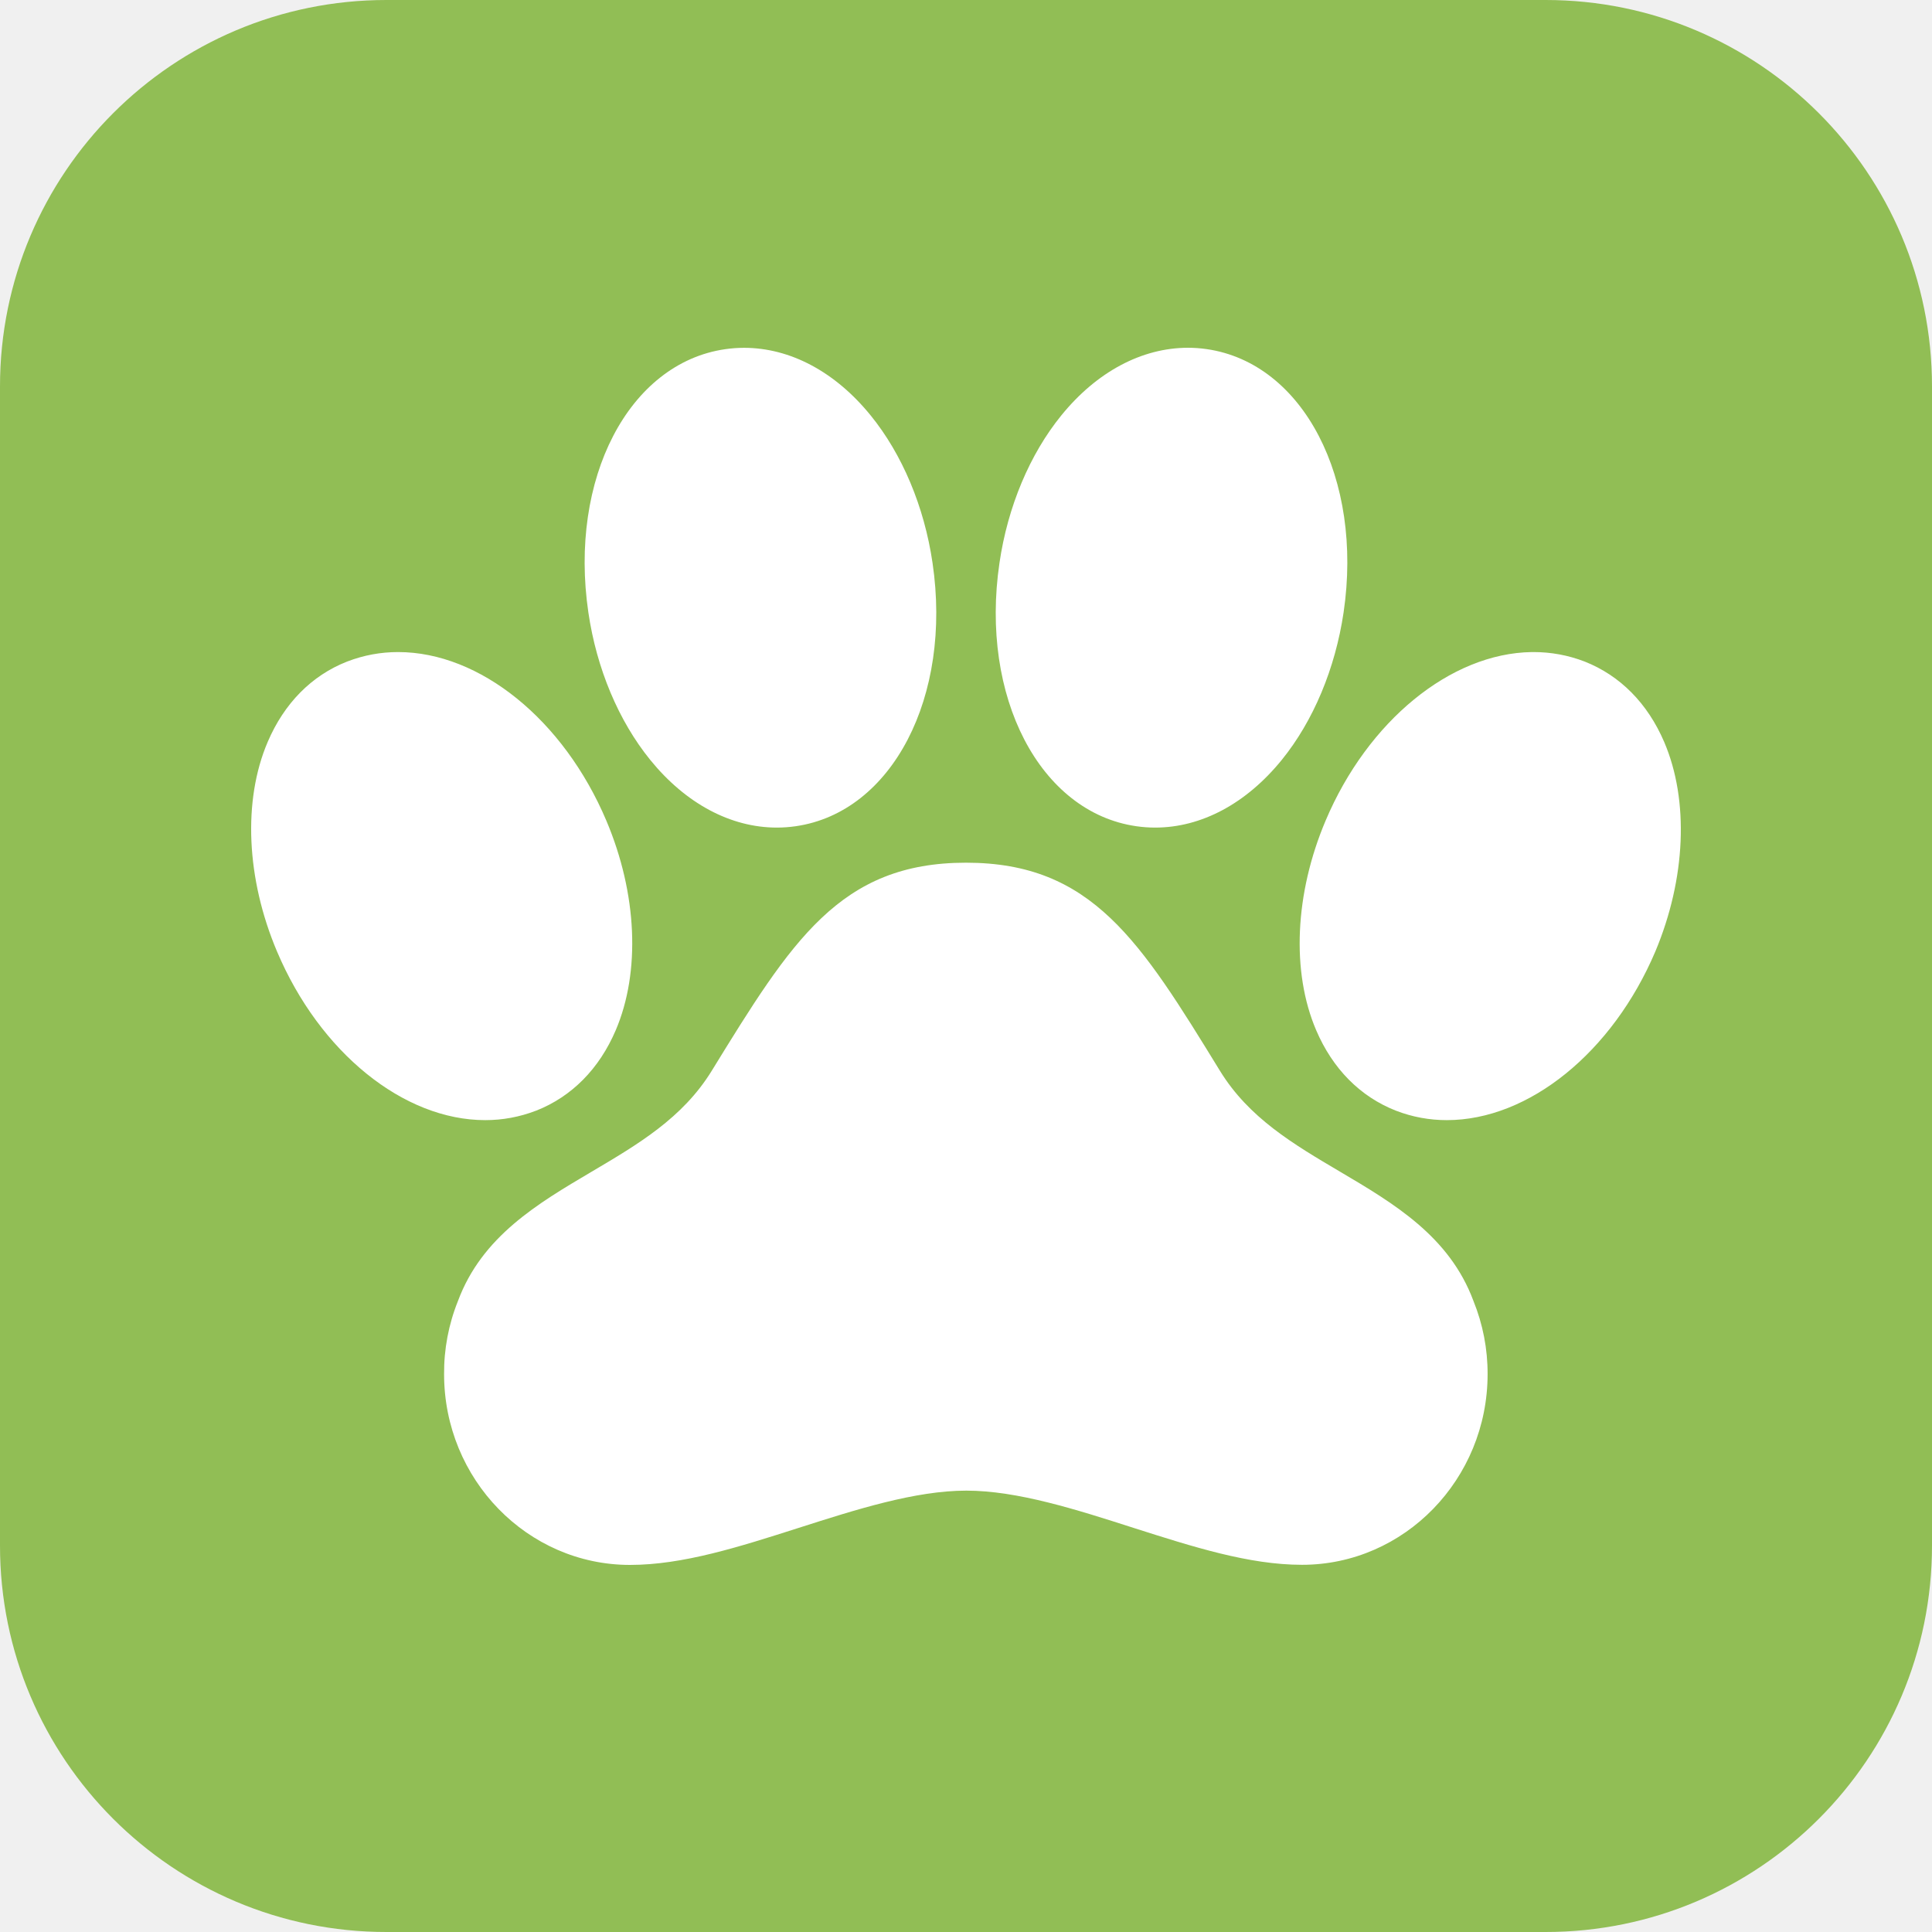
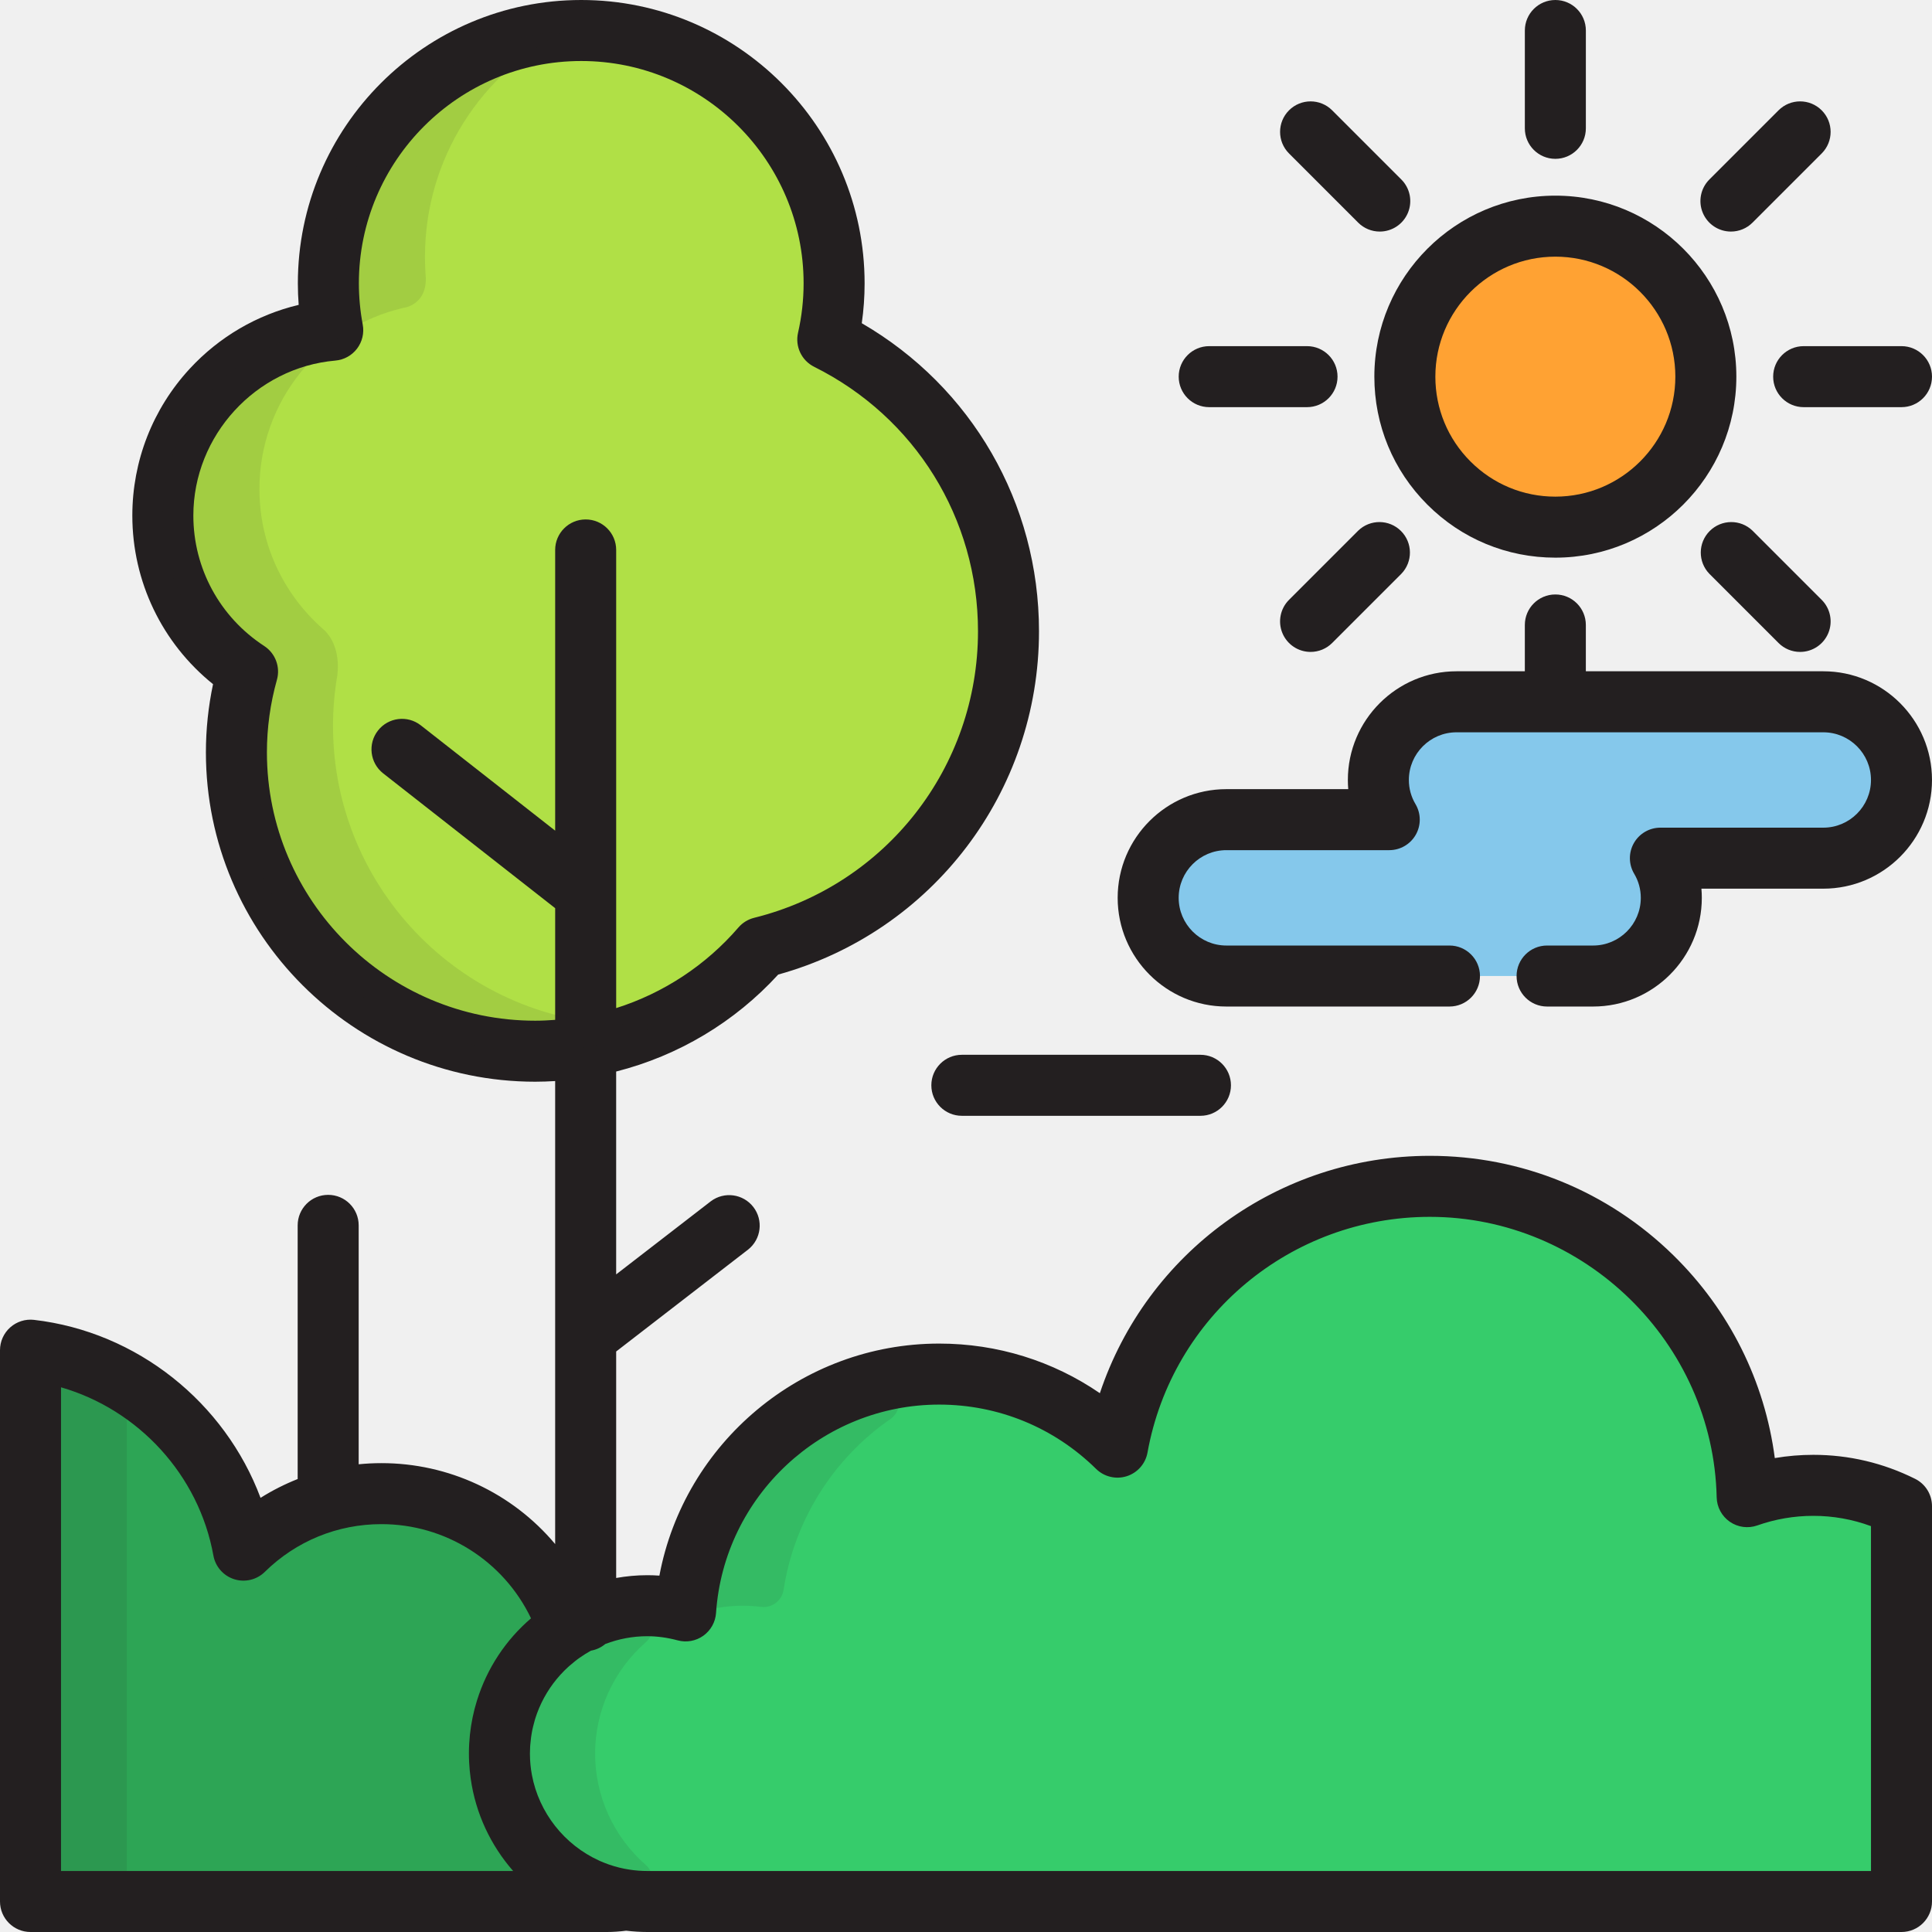
- <svg xmlns="http://www.w3.org/2000/svg" width="100" height="100" viewBox="0 0 100 100" fill="none">
-   <rect width="100" height="100" rx="20" fill="#91BE55" />
-   <path d="M86.139 38.407C85.284 36.41 83.862 34.97 82.027 34.244L82.003 34.235C81.167 33.914 80.278 33.75 79.381 33.751H79.283C75.083 33.813 70.795 37.318 68.614 42.474C67.016 46.245 66.832 50.3 68.124 53.322C68.978 55.321 70.403 56.761 72.246 57.486L72.266 57.493C73.101 57.815 73.99 57.979 74.887 57.978C79.127 57.978 83.46 54.473 85.68 49.249C87.259 45.483 87.433 41.431 86.139 38.407ZM69.358 60.645C66.935 59.215 64.646 57.863 63.15 55.434C59.024 48.711 56.532 44.653 49.999 44.653C43.466 44.653 40.968 48.711 36.833 55.434C35.334 57.866 33.04 59.22 30.61 60.655C27.824 62.3 24.945 63.998 23.703 67.342C23.219 68.547 22.976 69.832 22.986 71.127C22.986 76.571 27.303 81 32.607 81C35.344 81 38.256 80.069 41.339 79.083C44.302 78.135 47.366 77.155 50.015 77.155C52.664 77.155 55.72 78.135 58.672 79.083C61.748 80.063 64.647 80.994 67.392 80.994C72.688 80.994 76.998 76.565 76.998 71.121C77.002 69.825 76.753 68.54 76.265 67.336C75.022 63.989 72.142 62.289 69.358 60.645ZM33.655 39.331C35.49 41.591 37.819 42.836 40.212 42.836C40.538 42.836 40.864 42.812 41.188 42.765C46.179 42.044 49.288 36.063 48.268 29.137C47.841 26.225 46.7 23.513 45.065 21.502C43.234 19.246 40.902 18.003 38.511 18.003C38.184 18.003 37.858 18.027 37.535 18.074C32.544 18.795 29.434 24.776 30.454 31.702C30.88 34.609 32.021 37.318 33.655 39.331ZM58.813 42.765C59.136 42.812 59.462 42.836 59.789 42.836C62.183 42.836 64.51 41.591 66.345 39.331C67.978 37.318 69.112 34.609 69.544 31.699C70.565 24.776 67.455 18.795 62.464 18.071C62.141 18.024 61.815 18 61.488 18C59.096 18.003 56.765 19.246 54.933 21.502C53.299 23.513 52.158 26.225 51.732 29.14C50.712 36.063 53.822 42.044 58.813 42.765ZM27.733 57.493L27.755 57.486C29.594 56.761 31.017 55.322 31.87 53.325C33.162 50.297 32.98 46.246 31.384 42.476C29.175 37.258 24.844 33.751 20.608 33.751C19.711 33.749 18.822 33.914 17.987 34.235L17.965 34.243C16.13 34.962 14.707 36.407 13.855 38.404C12.562 41.432 12.744 45.483 14.34 49.253C16.55 54.471 20.881 57.978 25.116 57.978C26.012 57.979 26.899 57.814 27.733 57.493V57.493Z" fill="white" />
+ <svg xmlns="http://www.w3.org/2000/svg" viewBox="0 0 512 512" style="enable-background:new 0 0 512 512" xml:space="preserve">
+   <path style="fill:#b0e046" d="M267.263 167.286c0-33.867-19.51-63.164-47.893-77.311a66.946 66.946 0 0 0 1.678-14.875c0-37.012-30.006-67.017-67.017-67.017S87.018 38.089 87.018 75.1c0 4.24.411 8.38 1.162 12.402-25.225 2.189-45.027 23.332-45.027 49.128 0 17.321 8.943 32.535 22.448 41.339a79.153 79.153 0 0 0-2.951 21.412c0 43.739 35.458 79.198 79.196 79.198 23.979 0 45.444-10.674 59.967-27.508 37.59-9.342 65.45-43.304 65.45-83.785z" />
+   <path style="fill:#2da555" d="M132.351 464.722c0-13.912 7.254-26.123 18.181-33.078-6.838-20.796-26.395-35.813-49.48-35.813-14.238 0-27.135 5.714-36.543 14.972-5.042-27.947-27.917-49.68-56.426-52.994v146.106h152.783a30.61 30.61 0 0 0 4.99-.416c-18.949-2.754-33.505-19.064-33.505-38.777z" />
+   <g style="opacity:.1">
+     <path style="fill:#231f20" d="M8.084 357.808v146.108h25.519V366.428a64.638 64.638 0 0 0-25.519-8.62z" />
+   </g>
+   <path style="fill:#36cc6b" d="M503.916 399.139c-7.044-3.504-14.964-5.51-23.367-5.51a52.542 52.542 0 0 0-17.524 2.999c-1.016-45.59-38.265-82.237-84.097-82.237-41.337 0-75.689 29.819-82.779 69.115-12.164-11.971-28.842-19.36-47.255-19.36-35.657 0-64.826 27.7-67.198 62.757-3.242-.87-6.636-1.375-10.152-1.375-21.646 0-39.193 17.548-39.193 39.195 0 21.645 17.547 39.193 39.193 39.193h332.372V399.139z" />
+   <g style="opacity:.1">
+     <path style="fill:#231f20" d="M171.149 435.203a5.387 5.387 0 0 0 1.381-6.242 5.4 5.4 0 0 0-5.551-3.17c-19.742 2.305-34.627 19.041-34.627 38.931 0 19.889 14.886 36.626 34.627 38.929a5.39 5.39 0 0 0 4.17-9.412c-8.541-7.464-13.439-18.222-13.439-29.518 0-11.297 4.898-22.056 13.439-29.518zM237.758 369.383a5.39 5.39 0 0 0-6.291-2.937c-25.355 6.826-44.578 27.913-48.972 53.72a5.391 5.391 0 0 0 6.412 6.182 38.717 38.717 0 0 1 12.75-.514c2.902.379 5.574-1.641 6.014-4.535 2.771-18.223 13.074-34.704 28.265-45.217a5.389 5.389 0 0 0 1.822-6.699z" />
+   </g>
+   <path style="fill:#ffa233" d="M383.983 128.017c7.216 7.218 17.187 11.682 28.2 11.682 22.027 0 39.884-17.856 39.884-39.883 0-22.029-17.856-39.884-39.884-39.884-22.026 0-39.882 17.855-39.882 39.884 0 11.012 4.463 20.983 11.682 28.201" />
+   <path style="fill:#85c8eb" d="M409.996 258.655h12.2c11.446 0 20.72-9.276 20.72-20.72 0-3.844-1.063-7.429-2.889-10.514h43.169c11.446 0 20.72-9.277 20.72-20.721 0-11.445-9.273-20.721-20.72-20.721h-97.194c-11.444 0-20.72 9.275-20.72 20.721 0 3.843 1.061 7.429 2.887 10.514h-43.166c-11.444 0-20.723 9.276-20.723 20.721 0 11.443 9.277 20.72 20.723 20.72h59.125" />
+   <path style="fill:#231f20" d="M412.183 147.784c-12.813 0-24.857-4.99-33.917-14.05-9.06-9.058-14.049-21.104-14.049-33.917 0-26.449 21.518-47.968 47.966-47.968 26.449 0 47.968 21.519 47.968 47.968s-21.518 47.967-47.968 47.967zm0-79.768c-17.534 0-31.798 14.265-31.798 31.8 0 8.494 3.307 16.479 9.314 22.484 6.006 6.007 13.99 9.315 22.484 9.315 17.535 0 31.8-14.265 31.8-31.799 0-17.535-14.265-31.8-31.8-31.8zM469.907 99.816a8.082 8.082 0 0 0 8.084 8.084h25.924a8.082 8.082 0 0 0 8.084-8.084 8.082 8.082 0 0 0-8.084-8.084h-25.924a8.084 8.084 0 0 0-8.084 8.084zM320.453 107.901h25.924a8.082 8.082 0 0 0 8.084-8.084 8.082 8.082 0 0 0-8.084-8.084h-25.924a8.082 8.082 0 0 0-8.084 8.084 8.082 8.082 0 0 0 8.084 8.084zM458.717 61.367a8.06 8.06 0 0 0 5.717-2.368l18.331-18.332a8.082 8.082 0 0 0-.001-11.432 8.083 8.083 0 0 0-11.432.001l-18.331 18.332a8.082 8.082 0 0 0 5.716 13.799zM359.934 140.632l-18.331 18.333a8.082 8.082 0 0 0 5.717 13.799 8.06 8.06 0 0 0 5.717-2.368l18.331-18.333a8.085 8.085 0 0 0-11.434-11.431zM412.183 42.093a8.083 8.083 0 0 0 8.085-8.083l.002-25.924a8.083 8.083 0 0 0-8.083-8.085h-.001a8.083 8.083 0 0 0-8.084 8.083l-.002 25.924a8.083 8.083 0 0 0 8.083 8.085zM359.934 58.999a8.06 8.06 0 0 0 5.717 2.368 8.082 8.082 0 0 0 5.717-13.799l-18.331-18.332a8.083 8.083 0 0 0-11.432-.001 8.082 8.082 0 0 0-.001 11.432l18.33 18.332zM471.332 170.397a8.06 8.06 0 0 0 5.717 2.368 8.082 8.082 0 0 0 5.717-13.799l-18.331-18.332a8.085 8.085 0 0 0-11.434 11.431l18.331 18.332zM246.816 287.615a8.082 8.082 0 0 0 8.084 8.084h63.231a8.082 8.082 0 0 0 8.084-8.084 8.082 8.082 0 0 0-8.084-8.084H254.9a8.084 8.084 0 0 0-8.084 8.084zM483.195 177.895h-62.929v-12.272c0-4.466-3.618-8.084-8.084-8.084s-8.084 3.618-8.084 8.084v12.272h-18.097c-15.883 0-28.805 12.922-28.805 28.806 0 .813.035 1.623.103 2.43H325c-15.884 0-28.807 12.922-28.807 28.806s12.922 28.805 28.807 28.805h59.125a8.082 8.082 0 0 0 8.084-8.084 8.082 8.082 0 0 0-8.084-8.084H325c-6.969 0-12.638-5.669-12.638-12.636 0-6.969 5.67-12.637 12.638-12.637h43.166a8.081 8.081 0 0 0 6.957-12.2 12.416 12.416 0 0 1-1.76-6.398c0-6.969 5.669-12.637 12.636-12.637h97.194c6.967 0 12.636 5.669 12.636 12.637 0 6.969-5.669 12.637-12.636 12.637h-43.169a8.081 8.081 0 0 0-6.957 12.2 12.412 12.412 0 0 1 1.762 6.398c0 6.968-5.669 12.636-12.636 12.636h-12.2a8.082 8.082 0 0 0-8.084 8.084 8.082 8.082 0 0 0 8.084 8.084h12.2c15.883 0 28.805-12.921 28.805-28.805 0-.813-.035-1.623-.105-2.43h32.3c15.883 0 28.805-12.922 28.805-28.806s-12.919-28.806-28.803-28.806z" />
+   <path style="fill:#231f20" d="M507.517 391.901c-8.479-4.218-17.552-6.356-26.968-6.356-3.436 0-6.847.289-10.208.86-2.668-20.374-12.019-39.185-26.902-53.766-17.331-16.98-40.243-26.332-64.512-26.332-40.162 0-75.071 25.778-87.452 62.903-12.455-8.548-27.182-13.148-42.582-13.148-36.541 0-67.551 26.378-74.145 61.496a45.906 45.906 0 0 0-3.205-.114c-2.817 0-5.571.262-8.252.736v-60.02l34.988-27.027a8.086 8.086 0 0 0-9.885-12.797l-25.104 19.392v-53.761a87.286 87.286 0 0 0 42.939-25.696c40.823-11.311 69.116-48.363 69.116-90.983 0-33.994-17.843-64.738-46.965-81.634.499-3.503.75-7.032.75-10.55C229.132 33.691 195.442 0 154.031 0c-41.408 0-75.097 33.691-75.097 75.101 0 1.888.073 3.789.22 5.691-11.031 2.625-21.079 8.477-28.888 16.941-9.8 10.622-15.197 24.436-15.197 38.898 0 17.508 7.899 33.82 21.391 44.681a87.268 87.268 0 0 0-1.894 18.071c0 48.127 39.153 87.283 87.28 87.283 1.767 0 3.526-.069 5.277-.175v122.702a60.045 60.045 0 0 0-46.071-21.446c-2.016 0-4.016.105-5.998.3v-63.313a8.082 8.082 0 0 0-8.084-8.084 8.082 8.082 0 0 0-8.084 8.084v67.225a59.723 59.723 0 0 0-9.839 4.987c-9.464-25.273-32.658-43.986-60.029-47.168A8.085 8.085 0 0 0 0 357.808v146.108A8.082 8.082 0 0 0 8.084 512h152.783c1.674 0 3.372-.12 5.066-.345 1.842.219 3.712.345 5.612.345h332.371a8.082 8.082 0 0 0 8.084-8.084V399.139a8.085 8.085 0 0 0-4.483-7.238zm-365.67-121.404c-39.212 0-71.112-31.901-71.112-71.114 0-6.49.891-12.958 2.652-19.229a8.087 8.087 0 0 0-3.369-8.957c-11.759-7.665-18.779-20.588-18.779-34.566 0-21.2 16.535-39.242 37.642-41.074a8.08 8.08 0 0 0 5.738-3.164 8.08 8.08 0 0 0 1.509-6.376A59.573 59.573 0 0 1 95.104 75.1c0-32.495 26.435-58.932 58.928-58.932 32.495 0 58.933 26.436 58.933 58.933a59.07 59.07 0 0 1-1.477 13.082 8.083 8.083 0 0 0 4.277 9.027c26.779 13.349 43.414 40.2 43.414 70.076 0 36.031-24.392 67.258-59.317 75.941a8.083 8.083 0 0 0-4.17 2.564 71.174 71.174 0 0 1-32.399 21.366V145.742a8.082 8.082 0 0 0-8.084-8.084 8.082 8.082 0 0 0-8.084 8.084v74.391l-35.63-27.926a8.084 8.084 0 0 0-9.975 12.724l45.605 35.744v29.599c-1.752.133-3.51.223-5.278.223zM16.168 367.65c20.484 5.906 36.526 23.19 40.385 44.587a8.083 8.083 0 0 0 13.626 4.326c8.289-8.156 19.253-12.649 30.873-12.649a43.906 43.906 0 0 1 39.674 24.956 46.966 46.966 0 0 0-14.303 21.725l-.063.204a46.422 46.422 0 0 0-.556 1.955c-.045.171-.085.345-.128.516-.143.577-.28 1.154-.402 1.738-.056.268-.103.54-.155.811-.096.506-.193 1.011-.273 1.522-.058.37-.102.744-.152 1.116-.057.429-.12.857-.164 1.288-.052.492-.084.988-.121 1.483-.024.327-.057.651-.074.98a45.878 45.878 0 0 0-.01 4.804c.019.4.055.794.084 1.191.025.34.045.68.078 1.018.053.557.123 1.11.195 1.661.02.153.037.306.058.459 1.31 9.303 5.336 17.74 11.249 24.49H16.168V367.65zm479.664 128.182H171.545c-1.548 0-3.068-.117-4.555-.336-.313-.045-.623-.102-.932-.157-.188-.033-.375-.064-.562-.1a29.495 29.495 0 0 1-.806-.176c-.217-.049-.434-.097-.649-.15a46.543 46.543 0 0 1-1.41-.387 34.463 34.463 0 0 1-1.355-.442 29.41 29.41 0 0 1-1.291-.488 30.285 30.285 0 0 1-.944-.397c-.087-.038-.172-.079-.259-.117-9.186-4.166-15.944-12.679-17.821-22.703-.003-.019-.006-.039-.011-.058a29.61 29.61 0 0 1-.206-1.262c-.016-.116-.03-.235-.045-.351a32.17 32.17 0 0 1-.121-1.036c-.022-.232-.037-.466-.053-.698-.018-.249-.04-.498-.052-.749a31.162 31.162 0 0 1-.038-1.501c0-.61.023-1.216.057-1.819.012-.198.03-.395.045-.593a31.794 31.794 0 0 1 .203-1.906c.05-.358.108-.713.169-1.067.043-.248.084-.497.133-.743.067-.333.146-.662.222-.991a31.33 31.33 0 0 1 .448-1.697c.047-.162.092-.326.141-.486.124-.393.258-.783.397-1.168l.127-.354c.157-.424.322-.844.498-1.259l.02-.046a31.23 31.23 0 0 1 6.614-9.811l.089-.089c.322-.321.652-.636.988-.943.081-.073.164-.144.246-.217a32.16 32.16 0 0 1 1.445-1.212c.248-.195.494-.393.748-.582.202-.15.407-.291.612-.437a31.276 31.276 0 0 1 2.962-1.859 8.053 8.053 0 0 0 3.792-1.758 30.952 30.952 0 0 1 11.15-2.074c2.626 0 5.336.371 8.058 1.101a8.083 8.083 0 0 0 10.159-7.263c2.095-30.965 28.069-55.219 59.132-55.219 15.652 0 30.42 6.05 41.584 17.038a8.084 8.084 0 0 0 13.626-4.326c6.532-36.196 37.999-62.466 74.823-62.466 41 0 75.1 33.346 76.015 74.333a8.081 8.081 0 0 0 10.773 7.443 44.44 44.44 0 0 1 14.834-2.537 43.85 43.85 0 0 1 15.282 2.725l.005 91.39z" />
+   <g style="opacity:.1">
+     <path style="fill:#231f20" d="M167.447 271.575c-43.737 0-79.196-35.458-79.196-79.198 0-4.583.399-9.072 1.151-13.438l.001-.005c.756-6.699-1.835-10.315-3.298-11.791-.262-.223-.513-.46-.771-.689a7.21 7.21 0 0 0-.167-.122l.023-.009c-10.074-9.028-16.436-22.108-16.436-36.699 0-23.329 16.195-42.848 37.951-47.989h.002c.344-.082.694-.15 1.042-.224 1.907-.565 5.701-2.499 5.019-8.904a9.694 9.694 0 0 1-.059-1.058 65.37 65.37 0 0 1-.089-3.353c0-26.157 14.994-48.797 36.848-59.838-34.879 2.351-62.448 31.37-62.448 66.846 0 4.24.411 8.38 1.162 12.402-25.225 2.189-45.027 23.332-45.027 49.128 0 17.321 8.943 32.535 22.448 41.339a79.153 79.153 0 0 0-2.951 21.412c0 43.739 35.458 79.198 79.196 79.198 11.952 0 23.277-2.653 33.431-7.397a80.438 80.438 0 0 1-7.832.389z" />
+   </g>
</svg>
